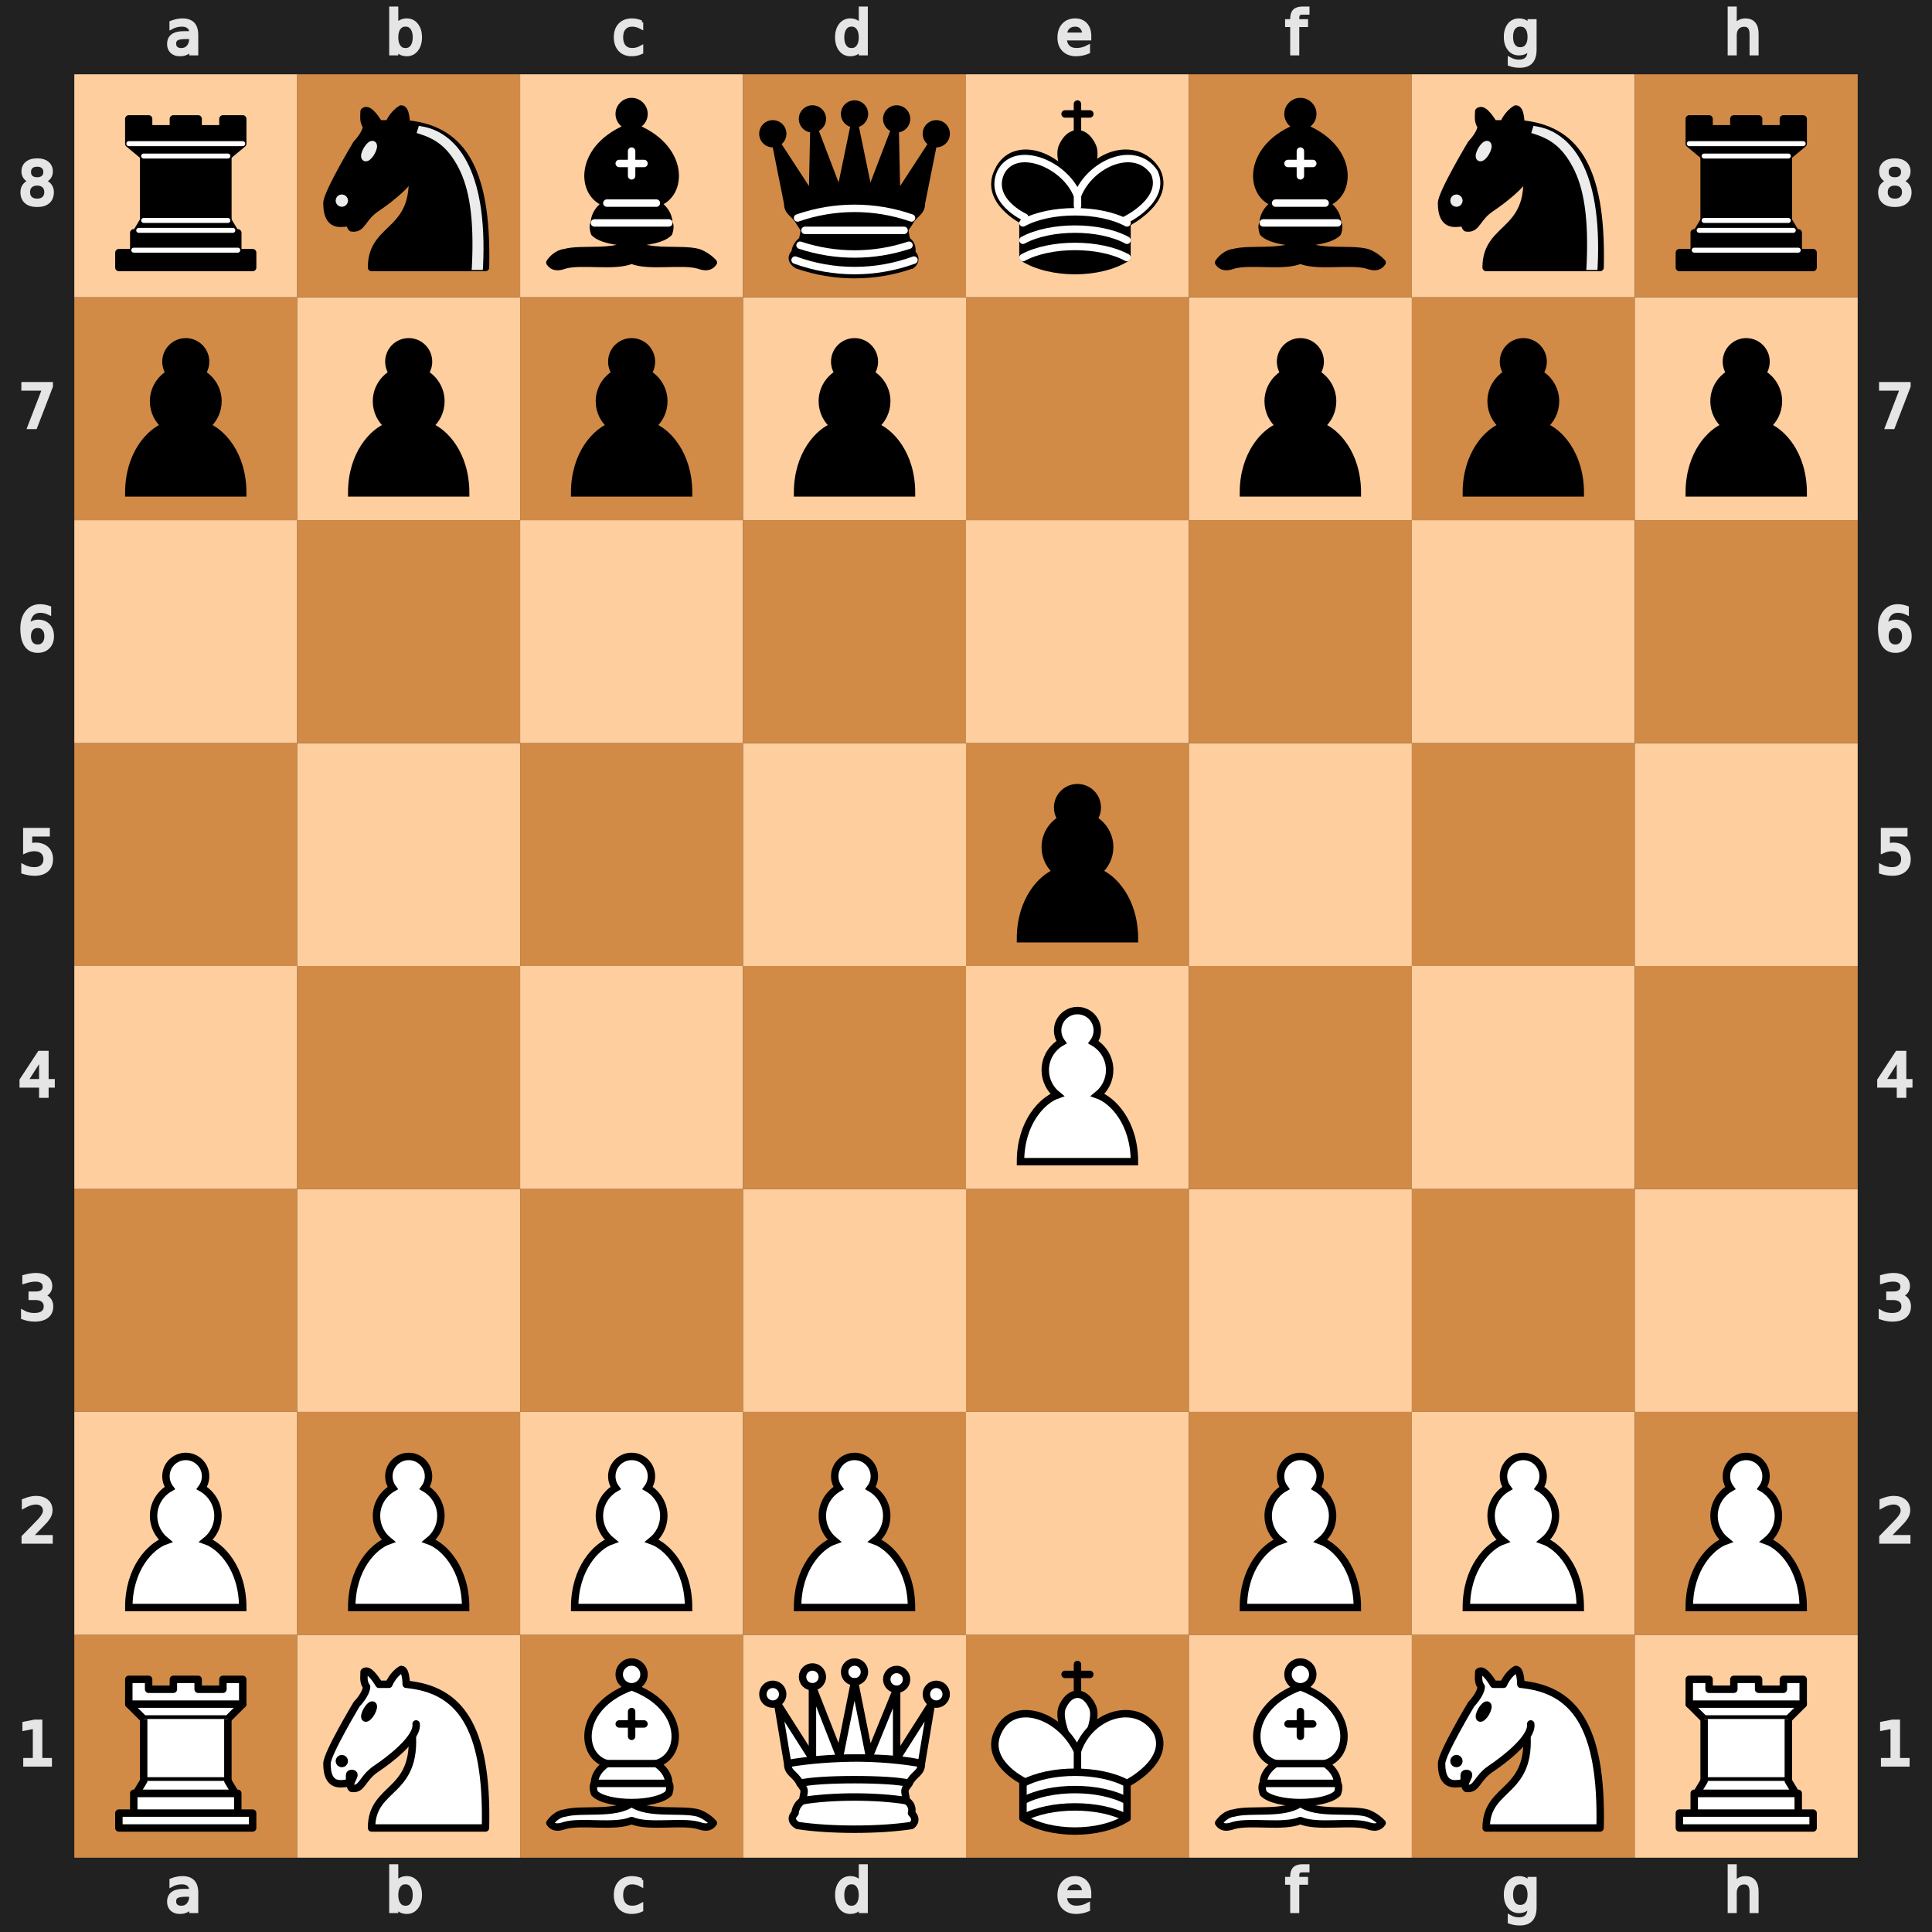
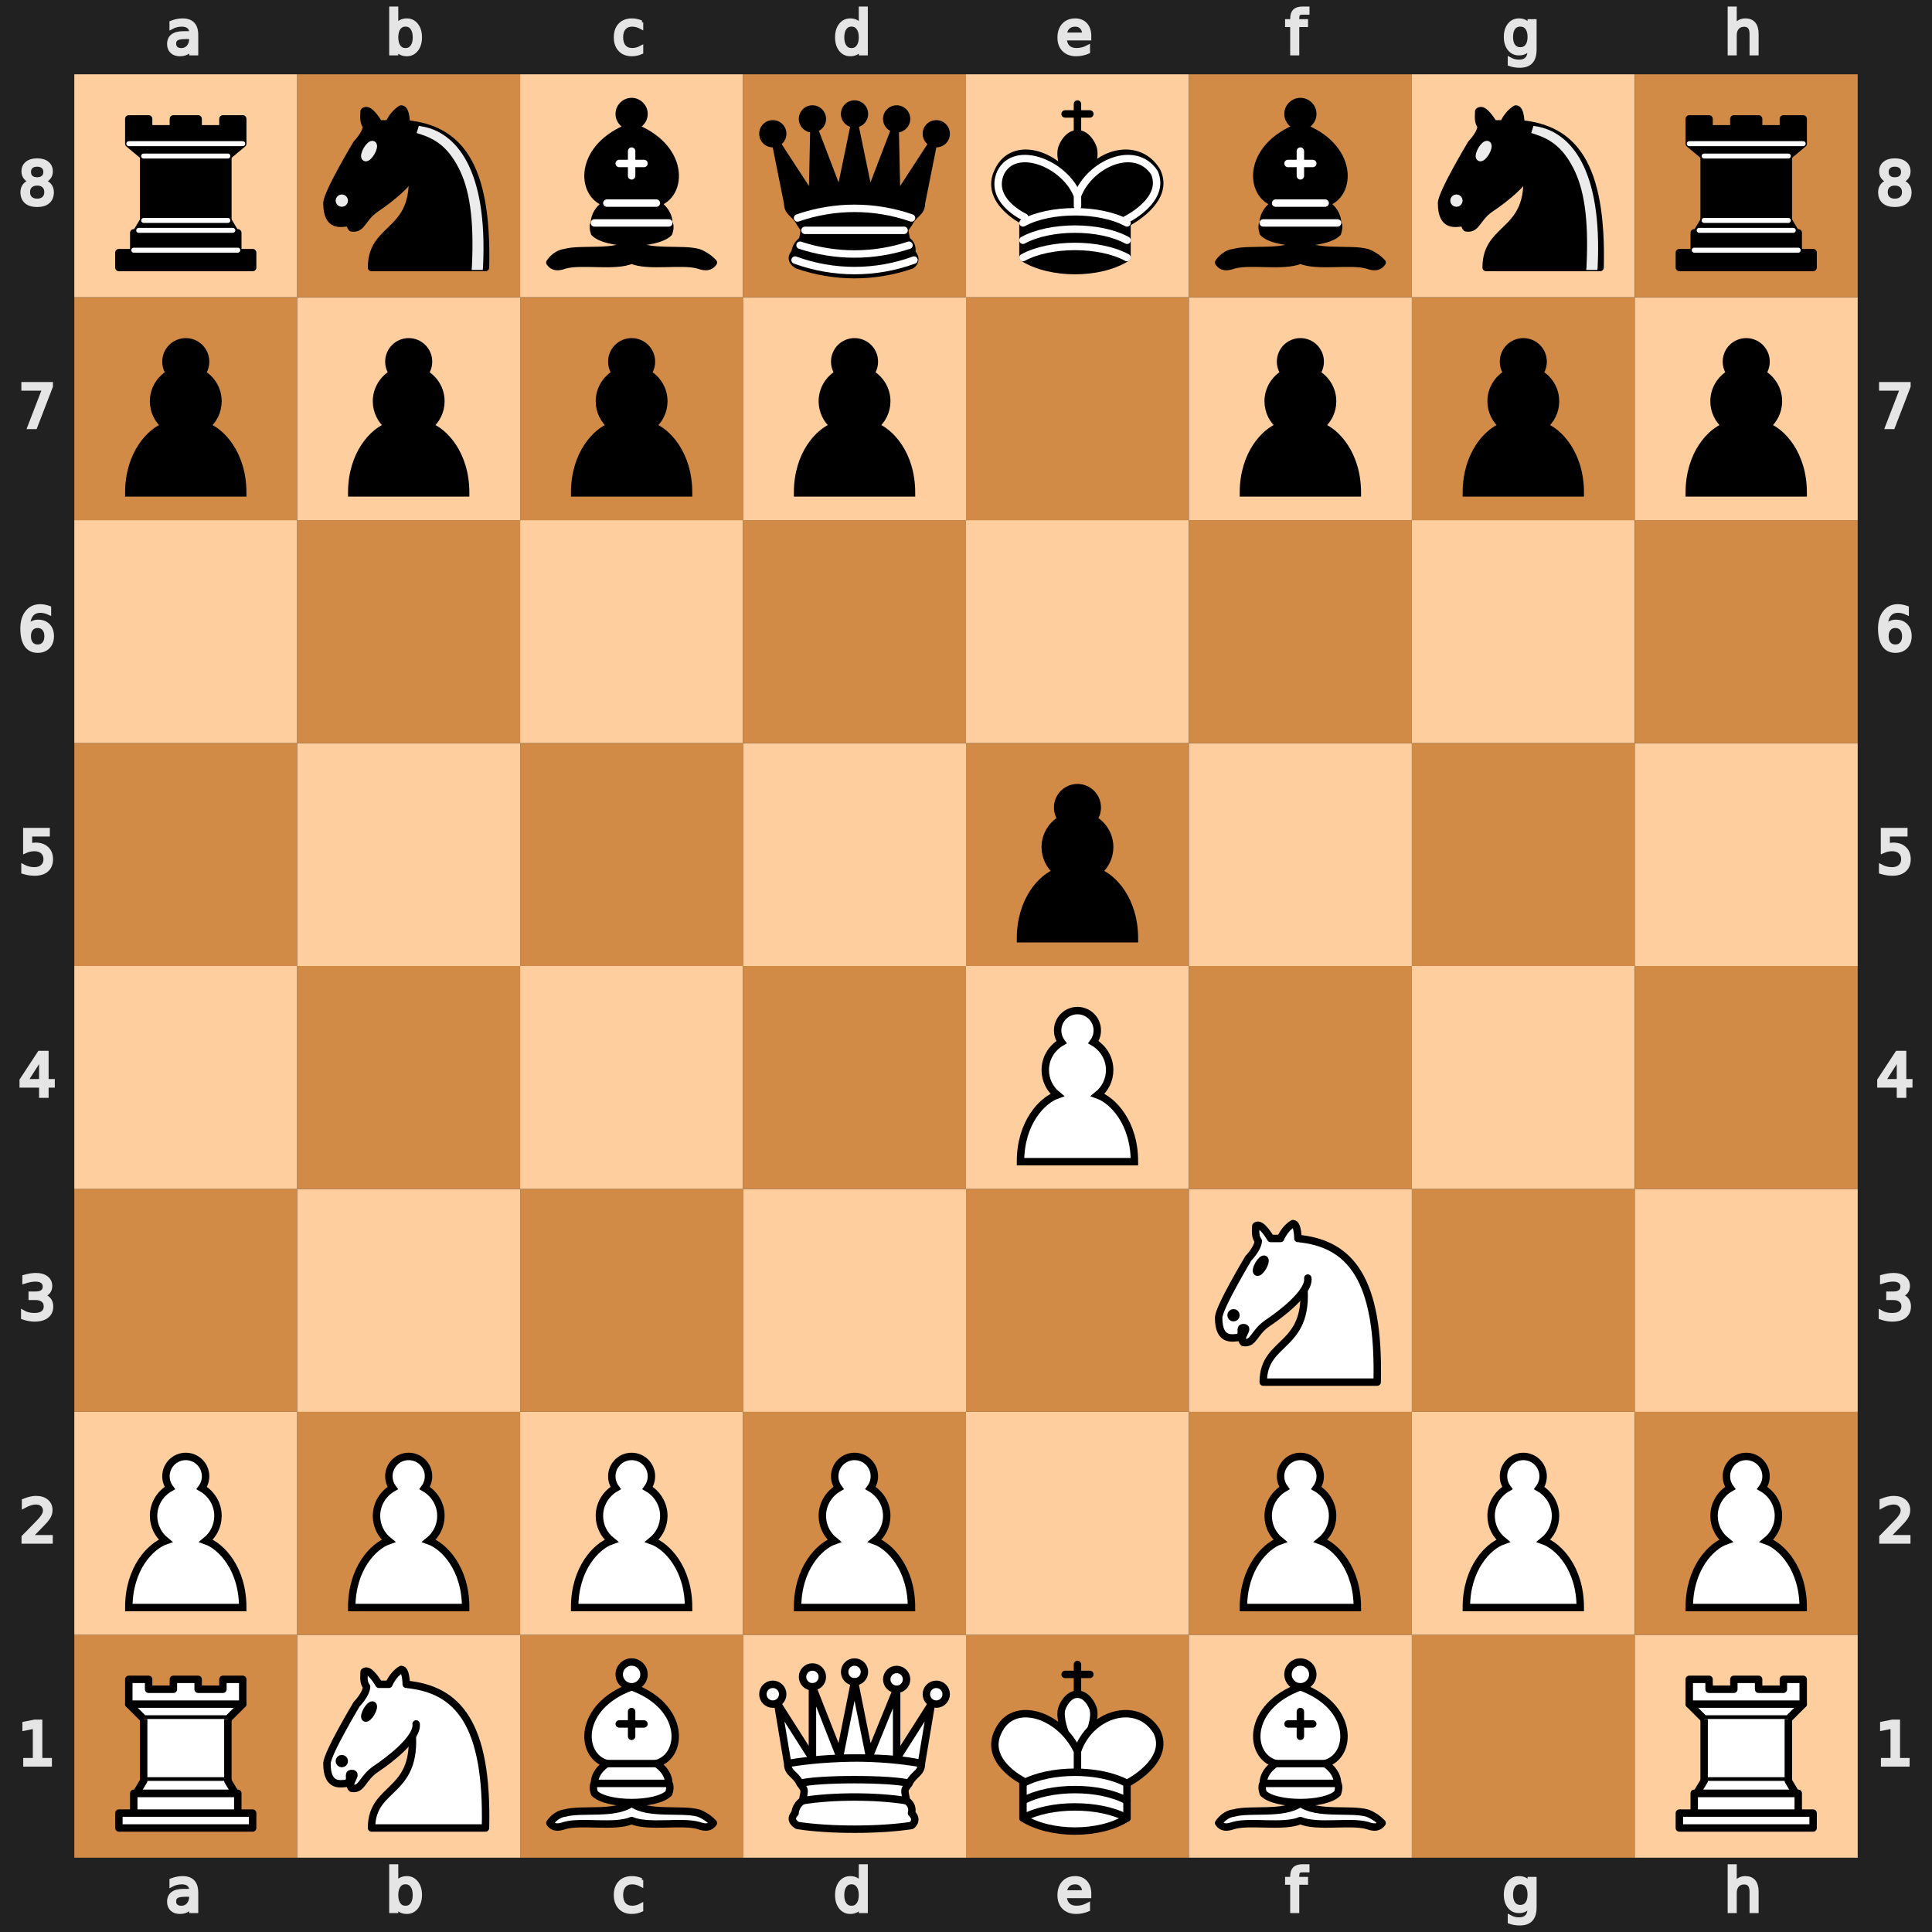
<svg xmlns="http://www.w3.org/2000/svg" xmlns:xlink="http://www.w3.org/1999/xlink" version="1.2" baseProfile="tiny" viewBox="0 0 390 390">
  <defs>
    <g id="white-pawn" class="white pawn">
      <path d="M22.5 9c-2.21 0-4 1.79-4 4 0 .89.29 1.71.78 2.38C17.33 16.5 16 18.59 16 21c0 2.03.94 3.84 2.41 5.03-3 1.06-7.41 5.55-7.41 13.47h23c0-7.92-4.41-12.41-7.41-13.47 1.47-1.19 2.41-3 2.41-5.03 0-2.41-1.33-4.5-3.28-5.62.49-.67.78-1.49.78-2.38 0-2.21-1.79-4-4-4z" fill="#fff" stroke="#000" stroke-width="1.5" stroke-linecap="round" />
    </g>
    <g id="white-knight" class="white knight" fill="none" fill-rule="evenodd" stroke="#000" stroke-width="1.5" stroke-linecap="round" stroke-linejoin="round">
      <path d="M 22,10 C 32.5,11 38.5,18 38,39 L 15,39 C 15,30 25,32.5 23,18" style="fill:#ffffff; stroke:#000000;" />
      <path d="M 24,18 C 24.38,20.91 18.45,25.37 16,27 C 13,29 13.18,31.34 11,31 C 9.958,30.06 12.41,27.96 11,28 C 10,28 11.19,29.23 10,30 C 9,30 5.997,31 6,26 C 6,24 12,14 12,14 C 12,14 13.89,12.1 14,10.5 C 13.27,9.506 13.5,8.5 13.5,7.5 C 14.5,6.5 16.5,10 16.5,10 L 18.5,10 C 18.5,10 19.28,8.008 21,7 C 22,7 22,10 22,10" style="fill:#ffffff; stroke:#000000;" />
      <path d="M 9.5 25.5 A 0.5 0.5 0 1 1 8.5,25.5 A 0.5 0.5 0 1 1 9.5 25.5 z" style="fill:#000000; stroke:#000000;" />
      <path d="M 15 15.5 A 0.5 1.5 0 1 1 14,15.5 A 0.5 1.5 0 1 1 15 15.5 z" transform="matrix(0.866,0.5,-0.5,0.866,9.693,-5.173)" style="fill:#000000; stroke:#000000;" />
    </g>
    <g id="white-bishop" class="white bishop" fill="none" fill-rule="evenodd" stroke="#000" stroke-width="1.5" stroke-linecap="round" stroke-linejoin="round">
      <g fill="#fff" stroke-linecap="butt">
        <path d="M9 36c3.39-.97 10.11.43 13.5-2 3.39 2.43 10.11 1.03 13.5 2 0 0 1.65.54 3 2-.68.97-1.65.99-3 .5-3.39-.97-10.11.46-13.5-1-3.39 1.46-10.11.03-13.5 1-1.354.49-2.323.47-3-.5 1.354-1.94 3-2 3-2zM15 32c2.5 2.5 12.5 2.5 15 0 .5-1.5 0-2 0-2 0-2.5-2.5-4-2.5-4 5.5-1.5 6-11.5-5-15.5-11 4-10.5 14-5 15.5 0 0-2.5 1.5-2.5 4 0 0-.5.5 0 2zM25 8a2.5 2.5 0 1 1-5 0 2.5 2.5 0 1 1 5 0z" />
      </g>
      <path d="M17.5 26h10M15 30h15m-7.5-14.5v5M20 18h5" stroke-linejoin="miter" />
    </g>
    <g id="white-rook" class="white rook" fill="#fff" fill-rule="evenodd" stroke="#000" stroke-width="1.5" stroke-linecap="round" stroke-linejoin="round">
      <path d="M9 39h27v-3H9v3zM12 36v-4h21v4H12zM11 14V9h4v2h5V9h5v2h5V9h4v5" stroke-linecap="butt" />
      <path d="M34 14l-3 3H14l-3-3" />
      <path d="M31 17v12.5H14V17" stroke-linecap="butt" stroke-linejoin="miter" />
      <path d="M31 29.5l1.5 2.5h-20l1.5-2.5" />
      <path d="M11 14h23" fill="none" stroke-linejoin="miter" />
    </g>
    <g id="white-queen" class="white queen" fill="#fff" fill-rule="evenodd" stroke="#000" stroke-width="1.5" stroke-linecap="round" stroke-linejoin="round">
      <path d="M8 12a2 2 0 1 1-4 0 2 2 0 1 1 4 0zM24.5 7.5a2 2 0 1 1-4 0 2 2 0 1 1 4 0zM41 12a2 2 0 1 1-4 0 2 2 0 1 1 4 0zM16 8.5a2 2 0 1 1-4 0 2 2 0 1 1 4 0zM33 9a2 2 0 1 1-4 0 2 2 0 1 1 4 0z" />
      <path d="M9 26c8.5-1.5 21-1.5 27 0l2-12-7 11V11l-5.5 13.5-3-15-3 15-5.5-14V25L7 14l2 12zM9 26c0 2 1.5 2 2.5 4 1 1.5 1 1 .5 3.5-1.5 1-1.5 2.5-1.5 2.5-1.5 1.5.5 2.5.5 2.5 6.5 1 16.5 1 23 0 0 0 1.5-1 0-2.5 0 0 .5-1.5-1-2.5-.5-2.5-.5-2 .5-3.5 1-2 2.5-2 2.5-4-8.5-1.5-18.5-1.5-27 0z" stroke-linecap="butt" />
      <path d="M11.5 30c3.5-1 18.5-1 22 0M12 33.5c6-1 15-1 21 0" fill="none" />
    </g>
    <g id="white-king" class="white king" fill="none" fill-rule="evenodd" stroke="#000" stroke-width="1.5" stroke-linecap="round" stroke-linejoin="round">
      <path d="M22.5 11.63V6M20 8h5" stroke-linejoin="miter" />
      <path d="M22.5 25s4.5-7.5 3-10.5c0 0-1-2.5-3-2.5s-3 2.5-3 2.5c-1.5 3 3 10.5 3 10.5" fill="#fff" stroke-linecap="butt" stroke-linejoin="miter" />
      <path d="M11.5 37c5.5 3.5 15.5 3.5 21 0v-7s9-4.5 6-10.5c-4-6.5-13.5-3.5-16 4V27v-3.5c-3.5-7.5-13-10.5-16-4-3 6 5 10 5 10V37z" fill="#fff" />
      <path d="M11.5 30c5.5-3 15.5-3 21 0m-21 3.5c5.5-3 15.5-3 21 0m-21 3.5c5.5-3 15.5-3 21 0" />
    </g>
    <g id="black-pawn" class="black pawn">
      <path d="M22.5 9c-2.21 0-4 1.79-4 4 0 .89.29 1.71.78 2.38C17.33 16.5 16 18.59 16 21c0 2.03.94 3.84 2.41 5.03-3 1.06-7.41 5.55-7.41 13.47h23c0-7.92-4.41-12.41-7.41-13.47 1.47-1.19 2.41-3 2.41-5.03 0-2.41-1.33-4.5-3.28-5.62.49-.67.78-1.49.78-2.38 0-2.21-1.79-4-4-4z" fill="#000" stroke="#000" stroke-width="1.5" stroke-linecap="round" />
    </g>
    <g id="black-knight" class="black knight" fill="none" fill-rule="evenodd" stroke="#000" stroke-width="1.5" stroke-linecap="round" stroke-linejoin="round">
      <path d="M 22,10 C 32.5,11 38.5,18 38,39 L 15,39 C 15,30 25,32.5 23,18" style="fill:#000000; stroke:#000000;" />
      <path d="M 24,18 C 24.38,20.91 18.45,25.37 16,27 C 13,29 13.18,31.34 11,31 C 9.958,30.06 12.41,27.96 11,28 C 10,28 11.19,29.23 10,30 C 9,30 5.997,31 6,26 C 6,24 12,14 12,14 C 12,14 13.89,12.1 14,10.5 C 13.27,9.506 13.5,8.5 13.5,7.5 C 14.5,6.5 16.5,10 16.5,10 L 18.5,10 C 18.5,10 19.28,8.008 21,7 C 22,7 22,10 22,10" style="fill:#000000; stroke:#000000;" />
      <path d="M 9.5 25.5 A 0.5 0.5 0 1 1 8.5,25.5 A 0.5 0.5 0 1 1 9.5 25.5 z" style="fill:#ececec; stroke:#ececec;" />
      <path d="M 15 15.5 A 0.5 1.5 0 1 1 14,15.5 A 0.5 1.5 0 1 1 15 15.5 z" transform="matrix(0.866,0.5,-0.5,0.866,9.693,-5.173)" style="fill:#ececec; stroke:#ececec;" />
      <path d="M 24.55,10.4 L 24.1,11.85 L 24.6,12 C 27.75,13 30.25,14.49 32.5,18.75 C 34.75,23.01 35.75,29.06 35.25,39 L 35.2,39.5 L 37.45,39.5 L 37.5,39 C 38,28.94 36.62,22.15 34.25,17.66 C 31.88,13.17 28.46,11.02 25.06,10.5 L 24.55,10.4 z " style="fill:#ececec; stroke:none;" />
    </g>
    <g id="black-bishop" class="black bishop" fill="none" fill-rule="evenodd" stroke="#000" stroke-width="1.5" stroke-linecap="round" stroke-linejoin="round">
      <path d="M9 36c3.39-.97 10.11.43 13.5-2 3.39 2.43 10.11 1.03 13.5 2 0 0 1.65.54 3 2-.68.97-1.65.99-3 .5-3.39-.97-10.11.46-13.5-1-3.39 1.46-10.11.03-13.5 1-1.354.49-2.323.47-3-.5 1.354-1.94 3-2 3-2zm6-4c2.5 2.5 12.5 2.5 15 0 .5-1.5 0-2 0-2 0-2.5-2.5-4-2.5-4 5.5-1.5 6-11.5-5-15.5-11 4-10.5 14-5 15.5 0 0-2.5 1.5-2.5 4 0 0-.5.5 0 2zM25 8a2.5 2.5 0 1 1-5 0 2.5 2.5 0 1 1 5 0z" fill="#000" stroke-linecap="butt" />
      <path d="M17.5 26h10M15 30h15m-7.5-14.5v5M20 18h5" stroke="#fff" stroke-linejoin="miter" />
    </g>
    <g id="black-rook" class="black rook" fill="#000" fill-rule="evenodd" stroke="#000" stroke-width="1.5" stroke-linecap="round" stroke-linejoin="round">
      <path d="M9 39h27v-3H9v3zM12.5 32l1.5-2.5h17l1.5 2.5h-20zM12 36v-4h21v4H12z" stroke-linecap="butt" />
      <path d="M14 29.5v-13h17v13H14z" stroke-linecap="butt" stroke-linejoin="miter" />
      <path d="M14 16.5L11 14h23l-3 2.5H14zM11 14V9h4v2h5V9h5v2h5V9h4v5H11z" stroke-linecap="butt" />
      <path d="M12 35.5h21M13 31.5h19M14 29.5h17M14 16.5h17M11 14h23" fill="none" stroke="#fff" stroke-width="1" stroke-linejoin="miter" />
    </g>
    <g id="black-queen" class="black queen" fill="#000" fill-rule="evenodd" stroke="#000" stroke-width="1.5" stroke-linecap="round" stroke-linejoin="round">
      <g fill="#000" stroke="none">
        <circle cx="6" cy="12" r="2.75" />
        <circle cx="14" cy="9" r="2.75" />
        <circle cx="22.5" cy="8" r="2.75" />
        <circle cx="31" cy="9" r="2.75" />
        <circle cx="39" cy="12" r="2.75" />
      </g>
      <path d="M9 26c8.5-1.5 21-1.5 27 0l2.5-12.5L31 25l-.3-14.1-5.2 13.6-3-14.5-3 14.5-5.2-13.6L14 25 6.5 13.5 9 26zM9 26c0 2 1.5 2 2.5 4 1 1.5 1 1 .5 3.5-1.5 1-1.5 2.5-1.5 2.5-1.5 1.5.5 2.5.5 2.5 6.5 1 16.5 1 23 0 0 0 1.5-1 0-2.5 0 0 .5-1.5-1-2.5-.5-2.5-.5-2 .5-3.5 1-2 2.5-2 2.5-4-8.5-1.5-18.5-1.5-27 0z" stroke-linecap="butt" />
      <path d="M11 38.5a35 35 1 0 0 23 0" fill="none" stroke-linecap="butt" />
      <path d="M11 29a35 35 1 0 1 23 0M12.5 31.5h20M11.5 34.5a35 35 1 0 0 22 0M10.5 37.5a35 35 1 0 0 24 0" fill="none" stroke="#fff" />
    </g>
    <g id="black-king" class="black king" fill="none" fill-rule="evenodd" stroke="#000" stroke-width="1.5" stroke-linecap="round" stroke-linejoin="round">
      <path d="M22.5 11.63V6" stroke-linejoin="miter" />
      <path d="M22.5 25s4.5-7.5 3-10.5c0 0-1-2.5-3-2.5s-3 2.5-3 2.5c-1.5 3 3 10.5 3 10.5" fill="#000" stroke-linecap="butt" stroke-linejoin="miter" />
      <path d="M11.5 37c5.5 3.5 15.5 3.5 21 0v-7s9-4.5 6-10.5c-4-6.5-13.5-3.5-16 4V27v-3.5c-3.5-7.5-13-10.5-16-4-3 6 5 10 5 10V37z" fill="#000" />
      <path d="M20 8h5" stroke-linejoin="miter" />
      <path d="M32 29.5s8.5-4 6.03-9.65C34.15 14 25 18 22.5 24.5l.01 2.1-.01-2.1C20 18 9.906 14 6.997 19.85c-2.497 5.65 4.853 9 4.853 9M11.5 30c5.5-3 15.5-3 21 0m-21 3.5c5.5-3 15.5-3 21 0m-21 3.5c5.5-3 15.5-3 21 0" stroke="#fff" />
    </g>
  </defs>
  <rect x="0" y="0" width="390" height="390" fill="#212121" />
  <g transform="translate(20, 0) scale(0.75, 0.75)" fill="#e5e5e5" stroke="#e5e5e5">
    <path d="M23.328 10.016q-1.742 0-2.414.398-.672.398-.672 1.36 0 .765.5 1.218.508.445 1.375.445 1.196 0 1.914-.843.727-.852.727-2.258v-.32zm2.867-.594v4.992h-1.437v-1.328q-.492.797-1.227 1.18-.734.375-1.797.375-1.343 0-2.14-.75-.79-.758-.79-2.024 0-1.476.985-2.226.992-.75 2.953-.75h2.016V8.75q0-.992-.656-1.531-.649-.547-1.829-.547-.75 0-1.46.18-.711.18-1.368.539V6.062q.79-.304 1.532-.453.742-.156 1.445-.156 1.898 0 2.836.984.937.985.937 2.985z" />
  </g>
  <g transform="translate(20, 375) scale(0.75, 0.75)" fill="#e5e5e5" stroke="#e5e5e5">
    <path d="M23.328 10.016q-1.742 0-2.414.398-.672.398-.672 1.36 0 .765.5 1.218.508.445 1.375.445 1.196 0 1.914-.843.727-.852.727-2.258v-.32zm2.867-.594v4.992h-1.437v-1.328q-.492.797-1.227 1.18-.734.375-1.797.375-1.343 0-2.14-.75-.79-.758-.79-2.024 0-1.476.985-2.226.992-.75 2.953-.75h2.016V8.75q0-.992-.656-1.531-.649-.547-1.829-.547-.75 0-1.46.18-.711.18-1.368.539V6.062q.79-.304 1.532-.453.742-.156 1.445-.156 1.898 0 2.836.984.937.985.937 2.985z" />
  </g>
  <g transform="translate(65, 0) scale(0.75, 0.75)" fill="#e5e5e5" stroke="#e5e5e5">
    <path d="M24.922 10.047q0-1.586-.656-2.485-.649-.906-1.79-.906-1.14 0-1.796.906-.649.899-.649 2.485 0 1.586.649 2.492.656.898 1.797.898 1.14 0 1.789-.898.656-.906.656-2.492zm-4.89-3.055q.452-.781 1.14-1.156.695-.383 1.656-.383 1.594 0 2.586 1.266 1 1.265 1 3.328 0 2.062-1 3.328-.992 1.266-2.586 1.266-.96 0-1.656-.375-.688-.383-1.14-1.164v1.312h-1.446V2.258h1.445z" />
  </g>
  <g transform="translate(65, 375) scale(0.75, 0.75)" fill="#e5e5e5" stroke="#e5e5e5">
    <path d="M24.922 10.047q0-1.586-.656-2.485-.649-.906-1.79-.906-1.14 0-1.796.906-.649.899-.649 2.485 0 1.586.649 2.492.656.898 1.797.898 1.14 0 1.789-.898.656-.906.656-2.492zm-4.89-3.055q.452-.781 1.14-1.156.695-.383 1.656-.383 1.594 0 2.586 1.266 1 1.265 1 3.328 0 2.062-1 3.328-.992 1.266-2.586 1.266-.96 0-1.656-.375-.688-.383-1.14-1.164v1.312h-1.446V2.258h1.445z" />
  </g>
  <g transform="translate(110, 0) scale(0.75, 0.75)" fill="#e5e5e5" stroke="#e5e5e5">
    <path d="M25.96 6v1.344q-.608-.336-1.226-.5-.609-.172-1.234-.172-1.398 0-2.172.89-.773.883-.773 2.485 0 1.601.773 2.492.774.883 2.172.883.625 0 1.234-.164.618-.172 1.227-.508v1.328q-.602.281-1.25.422-.64.14-1.367.14-1.977 0-3.14-1.242-1.165-1.242-1.165-3.351 0-2.14 1.172-3.367 1.18-1.227 3.227-1.227.664 0 1.296.14.633.134 1.227.407z" />
  </g>
  <g transform="translate(110, 375) scale(0.75, 0.75)" fill="#e5e5e5" stroke="#e5e5e5">
    <path d="M25.96 6v1.344q-.608-.336-1.226-.5-.609-.172-1.234-.172-1.398 0-2.172.89-.773.883-.773 2.485 0 1.601.773 2.492.774.883 2.172.883.625 0 1.234-.164.618-.172 1.227-.508v1.328q-.602.281-1.25.422-.64.14-1.367.14-1.977 0-3.14-1.242-1.165-1.242-1.165-3.351 0-2.14 1.172-3.367 1.18-1.227 3.227-1.227.664 0 1.296.14.633.134 1.227.407z" />
  </g>
  <g transform="translate(155, 0) scale(0.75, 0.75)" fill="#e5e5e5" stroke="#e5e5e5">
    <path d="M24.973 6.992V2.258h1.437v12.156h-1.437v-1.312q-.453.78-1.149 1.164-.687.375-1.656.375-1.586 0-2.586-1.266-.992-1.266-.992-3.328 0-2.063.992-3.328 1-1.266 2.586-1.266.969 0 1.656.383.696.375 1.149 1.156zm-4.899 3.055q0 1.586.649 2.492.656.898 1.797.898 1.14 0 1.796-.898.657-.906.657-2.492 0-1.586-.657-2.485-.656-.906-1.796-.906-1.141 0-1.797.906-.649.899-.649 2.485z" />
  </g>
  <g transform="translate(155, 375) scale(0.75, 0.75)" fill="#e5e5e5" stroke="#e5e5e5">
    <path d="M24.973 6.992V2.258h1.437v12.156h-1.437v-1.312q-.453.78-1.149 1.164-.687.375-1.656.375-1.586 0-2.586-1.266-.992-1.266-.992-3.328 0-2.063.992-3.328 1-1.266 2.586-1.266.969 0 1.656.383.696.375 1.149 1.156zm-4.899 3.055q0 1.586.649 2.492.656.898 1.797.898 1.14 0 1.796-.898.657-.906.657-2.492 0-1.586-.657-2.485-.656-.906-1.796-.906-1.141 0-1.797.906-.649.899-.649 2.485z" />
  </g>
  <g transform="translate(200, 0) scale(0.75, 0.75)" fill="#e5e5e5" stroke="#e5e5e5">
    <path d="M26.555 9.68v.703h-6.61q.094 1.484.89 2.265.806.774 2.235.774.828 0 1.602-.203.781-.203 1.547-.61v1.36q-.774.328-1.586.5-.813.172-1.649.172-2.093 0-3.32-1.22-1.219-1.218-1.219-3.296 0-2.148 1.157-3.406 1.164-1.266 3.132-1.266 1.766 0 2.79 1.14 1.03 1.134 1.03 3.087zm-1.438-.422q-.015-1.18-.664-1.883-.64-.703-1.703-.703-1.203 0-1.93.68-.718.68-.828 1.914z" />
  </g>
  <g transform="translate(200, 375) scale(0.75, 0.75)" fill="#e5e5e5" stroke="#e5e5e5">
    <path d="M26.555 9.68v.703h-6.61q.094 1.484.89 2.265.806.774 2.235.774.828 0 1.602-.203.781-.203 1.547-.61v1.36q-.774.328-1.586.5-.813.172-1.649.172-2.093 0-3.32-1.22-1.219-1.218-1.219-3.296 0-2.148 1.157-3.406 1.164-1.266 3.132-1.266 1.766 0 2.79 1.14 1.03 1.134 1.03 3.087zm-1.438-.422q-.015-1.18-.664-1.883-.64-.703-1.703-.703-1.203 0-1.93.68-.718.68-.828 1.914z" />
  </g>
  <g transform="translate(245, 0) scale(0.75, 0.75)" fill="#e5e5e5" stroke="#e5e5e5">
    <path d="M25.285 2.258v1.195H23.91q-.773 0-1.078.313-.297.312-.297 1.125v.773h2.367v1.117h-2.367v7.633H21.09V6.781h-1.375V5.664h1.375v-.61q0-1.46.68-2.124.68-.672 2.156-.672z" />
  </g>
  <g transform="translate(245, 375) scale(0.75, 0.75)" fill="#e5e5e5" stroke="#e5e5e5">
    <path d="M25.285 2.258v1.195H23.91q-.773 0-1.078.313-.297.312-.297 1.125v.773h2.367v1.117h-2.367v7.633H21.09V6.781h-1.375V5.664h1.375v-.61q0-1.46.68-2.124.68-.672 2.156-.672z" />
  </g>
  <g transform="translate(290, 0) scale(0.75, 0.75)" fill="#e5e5e5" stroke="#e5e5e5">
    <path d="M24.973 9.937q0-1.562-.649-2.421-.64-.86-1.804-.86-1.157 0-1.805.86-.64.859-.64 2.421 0 1.555.64 2.415.648.859 1.805.859 1.164 0 1.804-.86.649-.859.649-2.414zm1.437 3.391q0 2.234-.992 3.32-.992 1.094-3.04 1.094-.757 0-1.429-.117-.672-.11-1.304-.344v-1.398q.632.344 1.25.508.617.164 1.257.164 1.414 0 2.118-.743.703-.734.703-2.226v-.711q-.446.773-1.141 1.156-.695.383-1.664.383-1.61 0-2.594-1.227-.984-1.226-.984-3.25 0-2.03.984-3.257.985-1.227 2.594-1.227.969 0 1.664.383t1.14 1.156V5.664h1.438z" />
  </g>
  <g transform="translate(290, 375) scale(0.75, 0.75)" fill="#e5e5e5" stroke="#e5e5e5">
    <path d="M24.973 9.937q0-1.562-.649-2.421-.64-.86-1.804-.86-1.157 0-1.805.86-.64.859-.64 2.421 0 1.555.64 2.415.648.859 1.805.859 1.164 0 1.804-.86.649-.859.649-2.414zm1.437 3.391q0 2.234-.992 3.32-.992 1.094-3.04 1.094-.757 0-1.429-.117-.672-.11-1.304-.344v-1.398q.632.344 1.25.508.617.164 1.257.164 1.414 0 2.118-.743.703-.734.703-2.226v-.711q-.446.773-1.141 1.156-.695.383-1.664.383-1.61 0-2.594-1.227-.984-1.226-.984-3.25 0-2.03.984-3.257.985-1.227 2.594-1.227.969 0 1.664.383t1.14 1.156V5.664h1.438z" />
  </g>
  <g transform="translate(335, 0) scale(0.75, 0.75)" fill="#e5e5e5" stroke="#e5e5e5">
    <path d="M26.164 9.133v5.281h-1.437V9.18q0-1.243-.485-1.86-.484-.617-1.453-.617-1.164 0-1.836.742-.672.742-.672 2.024v4.945h-1.445V2.258h1.445v4.765q.516-.789 1.211-1.18.703-.39 1.617-.39 1.508 0 2.282.938.773.93.773 2.742z" />
  </g>
  <g transform="translate(335, 375) scale(0.75, 0.75)" fill="#e5e5e5" stroke="#e5e5e5">
    <path d="M26.164 9.133v5.281h-1.437V9.18q0-1.243-.485-1.86-.484-.617-1.453-.617-1.164 0-1.836.742-.672.742-.672 2.024v4.945h-1.445V2.258h1.445v4.765q.516-.789 1.211-1.18.703-.39 1.617-.39 1.508 0 2.282.938.773.93.773 2.742z" />
  </g>
  <g transform="translate(0, 335) scale(0.75, 0.75)" fill="#e5e5e5" stroke="#e5e5e5">
    <path d="M6.754 26.996h2.578v-8.898l-2.805.562v-1.437l2.79-.563h1.578v10.336h2.578v1.328h-6.72z" />
  </g>
  <g transform="translate(375, 335) scale(0.75, 0.75)" fill="#e5e5e5" stroke="#e5e5e5">
    <path d="M6.754 26.996h2.578v-8.898l-2.805.562v-1.437l2.79-.563h1.578v10.336h2.578v1.328h-6.72z" />
  </g>
  <g transform="translate(0, 290) scale(0.75, 0.75)" fill="#e5e5e5" stroke="#e5e5e5">
    <path d="M8.195 26.996h5.508v1.328H6.297v-1.328q.898-.93 2.445-2.492 1.555-1.57 1.953-2.024.758-.851 1.055-1.437.305-.594.305-1.164 0-.93-.657-1.516-.648-.586-1.695-.586-.742 0-1.57.258-.82.258-1.758.781v-1.593q.953-.383 1.781-.578.828-.196 1.516-.196 1.812 0 2.89.906 1.079.907 1.079 2.422 0 .72-.274 1.368-.265.64-.976 1.515-.196.227-1.243 1.313-1.046 1.078-2.953 3.023z" />
  </g>
  <g transform="translate(375, 290) scale(0.75, 0.75)" fill="#e5e5e5" stroke="#e5e5e5">
    <path d="M8.195 26.996h5.508v1.328H6.297v-1.328q.898-.93 2.445-2.492 1.555-1.57 1.953-2.024.758-.851 1.055-1.437.305-.594.305-1.164 0-.93-.657-1.516-.648-.586-1.695-.586-.742 0-1.57.258-.82.258-1.758.781v-1.593q.953-.383 1.781-.578.828-.196 1.516-.196 1.812 0 2.89.906 1.079.907 1.079 2.422 0 .72-.274 1.368-.265.64-.976 1.515-.196.227-1.243 1.313-1.046 1.078-2.953 3.023z" />
  </g>
  <g transform="translate(0, 245) scale(0.75, 0.75)" fill="#e5e5e5" stroke="#e5e5e5">
    <path d="M11.434 22.035q1.132.242 1.765 1.008.64.766.64 1.89 0 1.727-1.187 2.672-1.187.946-3.375.946-.734 0-1.515-.149-.774-.14-1.602-.43V26.45q.656.383 1.438.578.78.196 1.632.196 1.485 0 2.258-.586.782-.586.782-1.703 0-1.032-.727-1.61-.719-.586-2.008-.586h-1.36v-1.297h1.423q1.164 0 1.78-.46.618-.47.618-1.344 0-.899-.64-1.375-.633-.485-1.82-.485-.65 0-1.391.141-.743.14-1.633.437V16.95q.898-.25 1.68-.375.788-.125 1.484-.125 1.797 0 2.844.82 1.046.813 1.046 2.204 0 .968-.554 1.64-.555.664-1.578.922z" />
  </g>
  <g transform="translate(375, 245) scale(0.75, 0.75)" fill="#e5e5e5" stroke="#e5e5e5">
    <path d="M11.434 22.035q1.132.242 1.765 1.008.64.766.64 1.89 0 1.727-1.187 2.672-1.187.946-3.375.946-.734 0-1.515-.149-.774-.14-1.602-.43V26.45q.656.383 1.438.578.78.196 1.632.196 1.485 0 2.258-.586.782-.586.782-1.703 0-1.032-.727-1.61-.719-.586-2.008-.586h-1.36v-1.297h1.423q1.164 0 1.78-.46.618-.47.618-1.344 0-.899-.64-1.375-.633-.485-1.82-.485-.65 0-1.391.141-.743.14-1.633.437V16.95q.898-.25 1.68-.375.788-.125 1.484-.125 1.797 0 2.844.82 1.046.813 1.046 2.204 0 .968-.554 1.64-.555.664-1.578.922z" />
  </g>
  <g transform="translate(0, 200) scale(0.75, 0.75)" fill="#e5e5e5" stroke="#e5e5e5">
    <path d="M11.016 18.035L7.03 24.262h3.985zm-.414-1.375h1.984v7.602h1.664v1.312h-1.664v2.75h-1.57v-2.75H5.75v-1.523z" />
  </g>
  <g transform="translate(375, 200) scale(0.75, 0.75)" fill="#e5e5e5" stroke="#e5e5e5">
    <path d="M11.016 18.035L7.03 24.262h3.985zm-.414-1.375h1.984v7.602h1.664v1.312h-1.664v2.75h-1.57v-2.75H5.75v-1.523z" />
  </g>
  <g transform="translate(0, 155) scale(0.75, 0.75)" fill="#e5e5e5" stroke="#e5e5e5">
    <path d="M6.719 16.66h6.195v1.328h-4.75v2.86q.344-.118.688-.172.343-.063.687-.063 1.953 0 3.094 1.07 1.14 1.07 1.14 2.899 0 1.883-1.171 2.93-1.172 1.039-3.305 1.039-.735 0-1.5-.125-.758-.125-1.57-.375v-1.586q.703.383 1.453.57.75.188 1.586.188 1.351 0 2.14-.711.79-.711.79-1.93 0-1.219-.79-1.93-.789-.71-2.14-.71-.633 0-1.266.14-.625.14-1.281.438z" />
  </g>
  <g transform="translate(375, 155) scale(0.75, 0.75)" fill="#e5e5e5" stroke="#e5e5e5">
    <path d="M6.719 16.66h6.195v1.328h-4.75v2.86q.344-.118.688-.172.343-.063.687-.063 1.953 0 3.094 1.07 1.14 1.07 1.14 2.899 0 1.883-1.171 2.93-1.172 1.039-3.305 1.039-.735 0-1.5-.125-.758-.125-1.57-.375v-1.586q.703.383 1.453.57.75.188 1.586.188 1.351 0 2.14-.711.79-.711.79-1.93 0-1.219-.79-1.93-.789-.71-2.14-.71-.633 0-1.266.14-.625.14-1.281.438z" />
  </g>
  <g transform="translate(0, 110) scale(0.75, 0.75)" fill="#e5e5e5" stroke="#e5e5e5">
    <path d="M10.137 21.863q-1.063 0-1.688.727-.617.726-.617 1.992 0 1.258.617 1.992.625.727 1.688.727 1.062 0 1.68-.727.624-.734.624-1.992 0-1.266-.625-1.992-.617-.727-1.68-.727zm3.133-4.945v1.437q-.594-.28-1.204-.43-.601-.148-1.195-.148-1.562 0-2.39 1.055-.82 1.055-.938 3.188.46-.68 1.156-1.04.696-.367 1.531-.367 1.758 0 2.774 1.07 1.023 1.063 1.023 2.899 0 1.797-1.062 2.883-1.063 1.086-2.828 1.086-2.024 0-3.094-1.547-1.07-1.555-1.07-4.5 0-2.766 1.312-4.406 1.313-1.649 3.524-1.649.593 0 1.195.117.61.118 1.266.352z" />
  </g>
  <g transform="translate(375, 110) scale(0.75, 0.75)" fill="#e5e5e5" stroke="#e5e5e5">
    <path d="M10.137 21.863q-1.063 0-1.688.727-.617.726-.617 1.992 0 1.258.617 1.992.625.727 1.688.727 1.062 0 1.68-.727.624-.734.624-1.992 0-1.266-.625-1.992-.617-.727-1.68-.727zm3.133-4.945v1.437q-.594-.28-1.204-.43-.601-.148-1.195-.148-1.562 0-2.39 1.055-.82 1.055-.938 3.188.46-.68 1.156-1.04.696-.367 1.531-.367 1.758 0 2.774 1.07 1.023 1.063 1.023 2.899 0 1.797-1.062 2.883-1.063 1.086-2.828 1.086-2.024 0-3.094-1.547-1.07-1.555-1.07-4.5 0-2.766 1.312-4.406 1.313-1.649 3.524-1.649.593 0 1.195.117.61.118 1.266.352z" />
  </g>
  <g transform="translate(0, 65) scale(0.75, 0.75)" fill="#e5e5e5" stroke="#e5e5e5">
    <path d="M6.25 16.66h7.5v.672L9.516 28.324H7.867l3.985-10.336H6.25z" />
  </g>
  <g transform="translate(375, 65) scale(0.75, 0.75)" fill="#e5e5e5" stroke="#e5e5e5">
    <path d="M6.25 16.66h7.5v.672L9.516 28.324H7.867l3.985-10.336H6.25z" />
  </g>
  <g transform="translate(0, 20) scale(0.75, 0.75)" fill="#e5e5e5" stroke="#e5e5e5">
    <path d="M10 22.785q-1.125 0-1.773.602-.641.601-.641 1.656t.64 1.656q.649.602 1.774.602t1.773-.602q.649-.61.649-1.656 0-1.055-.649-1.656-.64-.602-1.773-.602zm-1.578-.672q-1.016-.25-1.586-.945-.563-.695-.563-1.695 0-1.399.993-2.211 1-.813 2.734-.813 1.742 0 2.734.813.993.812.993 2.21 0 1-.57 1.696-.563.695-1.571.945 1.14.266 1.773 1.04.641.773.641 1.89 0 1.695-1.04 2.602-1.03.906-2.96.906t-2.969-.906Q6 26.738 6 25.043q0-1.117.64-1.89.641-.774 1.782-1.04zm-.578-2.492q0 .906.562 1.414.57.508 1.594.508 1.016 0 1.586-.508.578-.508.578-1.414 0-.906-.578-1.414-.57-.508-1.586-.508-1.023 0-1.594.508-.562.508-.562 1.414z" />
  </g>
  <g transform="translate(375, 20) scale(0.75, 0.75)" fill="#e5e5e5" stroke="#e5e5e5">
    <path d="M10 22.785q-1.125 0-1.773.602-.641.601-.641 1.656t.64 1.656q.649.602 1.774.602t1.773-.602q.649-.61.649-1.656 0-1.055-.649-1.656-.64-.602-1.773-.602zm-1.578-.672q-1.016-.25-1.586-.945-.563-.695-.563-1.695 0-1.399.993-2.211 1-.813 2.734-.813 1.742 0 2.734.813.993.812.993 2.21 0 1-.57 1.696-.563.695-1.571.945 1.14.266 1.773 1.04.641.773.641 1.89 0 1.695-1.04 2.602-1.03.906-2.96.906t-2.969-.906Q6 26.738 6 25.043q0-1.117.64-1.89.641-.774 1.782-1.04zm-.578-2.492q0 .906.562 1.414.57.508 1.594.508 1.016 0 1.586-.508.578-.508.578-1.414 0-.906-.578-1.414-.57-.508-1.586-.508-1.023 0-1.594.508-.562.508-.562 1.414z" />
  </g>
  <rect x="15" y="330" width="45" height="45" class="square dark a1" stroke="none" fill="#d18b47" />
  <rect x="60" y="330" width="45" height="45" class="square light b1" stroke="none" fill="#ffce9e" />
  <rect x="105" y="330" width="45" height="45" class="square dark c1" stroke="none" fill="#d18b47" />
  <rect x="150" y="330" width="45" height="45" class="square light d1" stroke="none" fill="#ffce9e" />
  <rect x="195" y="330" width="45" height="45" class="square dark e1" stroke="none" fill="#d18b47" />
  <rect x="240" y="330" width="45" height="45" class="square light f1" stroke="none" fill="#ffce9e" />
  <rect x="285" y="330" width="45" height="45" class="square dark g1" stroke="none" fill="#d18b47" />
  <rect x="330" y="330" width="45" height="45" class="square light h1" stroke="none" fill="#ffce9e" />
  <rect x="15" y="285" width="45" height="45" class="square light a2" stroke="none" fill="#ffce9e" />
  <rect x="60" y="285" width="45" height="45" class="square dark b2" stroke="none" fill="#d18b47" />
  <rect x="105" y="285" width="45" height="45" class="square light c2" stroke="none" fill="#ffce9e" />
  <rect x="150" y="285" width="45" height="45" class="square dark d2" stroke="none" fill="#d18b47" />
  <rect x="195" y="285" width="45" height="45" class="square light e2" stroke="none" fill="#ffce9e" />
  <rect x="240" y="285" width="45" height="45" class="square dark f2" stroke="none" fill="#d18b47" />
  <rect x="285" y="285" width="45" height="45" class="square light g2" stroke="none" fill="#ffce9e" />
  <rect x="330" y="285" width="45" height="45" class="square dark h2" stroke="none" fill="#d18b47" />
  <rect x="15" y="240" width="45" height="45" class="square dark a3" stroke="none" fill="#d18b47" />
  <rect x="60" y="240" width="45" height="45" class="square light b3" stroke="none" fill="#ffce9e" />
  <rect x="105" y="240" width="45" height="45" class="square dark c3" stroke="none" fill="#d18b47" />
  <rect x="150" y="240" width="45" height="45" class="square light d3" stroke="none" fill="#ffce9e" />
  <rect x="195" y="240" width="45" height="45" class="square dark e3" stroke="none" fill="#d18b47" />
  <rect x="240" y="240" width="45" height="45" class="square light f3" stroke="none" fill="#ffce9e" />
  <rect x="285" y="240" width="45" height="45" class="square dark g3" stroke="none" fill="#d18b47" />
  <rect x="330" y="240" width="45" height="45" class="square light h3" stroke="none" fill="#ffce9e" />
  <rect x="15" y="195" width="45" height="45" class="square light a4" stroke="none" fill="#ffce9e" />
  <rect x="60" y="195" width="45" height="45" class="square dark b4" stroke="none" fill="#d18b47" />
  <rect x="105" y="195" width="45" height="45" class="square light c4" stroke="none" fill="#ffce9e" />
  <rect x="150" y="195" width="45" height="45" class="square dark d4" stroke="none" fill="#d18b47" />
  <rect x="195" y="195" width="45" height="45" class="square light e4" stroke="none" fill="#ffce9e" />
  <rect x="240" y="195" width="45" height="45" class="square dark f4" stroke="none" fill="#d18b47" />
  <rect x="285" y="195" width="45" height="45" class="square light g4" stroke="none" fill="#ffce9e" />
  <rect x="330" y="195" width="45" height="45" class="square dark h4" stroke="none" fill="#d18b47" />
  <rect x="15" y="150" width="45" height="45" class="square dark a5" stroke="none" fill="#d18b47" />
  <rect x="60" y="150" width="45" height="45" class="square light b5" stroke="none" fill="#ffce9e" />
  <rect x="105" y="150" width="45" height="45" class="square dark c5" stroke="none" fill="#d18b47" />
  <rect x="150" y="150" width="45" height="45" class="square light d5" stroke="none" fill="#ffce9e" />
  <rect x="195" y="150" width="45" height="45" class="square dark e5" stroke="none" fill="#d18b47" />
  <rect x="240" y="150" width="45" height="45" class="square light f5" stroke="none" fill="#ffce9e" />
  <rect x="285" y="150" width="45" height="45" class="square dark g5" stroke="none" fill="#d18b47" />
  <rect x="330" y="150" width="45" height="45" class="square light h5" stroke="none" fill="#ffce9e" />
  <rect x="15" y="105" width="45" height="45" class="square light a6" stroke="none" fill="#ffce9e" />
  <rect x="60" y="105" width="45" height="45" class="square dark b6" stroke="none" fill="#d18b47" />
  <rect x="105" y="105" width="45" height="45" class="square light c6" stroke="none" fill="#ffce9e" />
  <rect x="150" y="105" width="45" height="45" class="square dark d6" stroke="none" fill="#d18b47" />
  <rect x="195" y="105" width="45" height="45" class="square light e6" stroke="none" fill="#ffce9e" />
  <rect x="240" y="105" width="45" height="45" class="square dark f6" stroke="none" fill="#d18b47" />
  <rect x="285" y="105" width="45" height="45" class="square light g6" stroke="none" fill="#ffce9e" />
  <rect x="330" y="105" width="45" height="45" class="square dark h6" stroke="none" fill="#d18b47" />
  <rect x="15" y="60" width="45" height="45" class="square dark a7" stroke="none" fill="#d18b47" />
  <rect x="60" y="60" width="45" height="45" class="square light b7" stroke="none" fill="#ffce9e" />
  <rect x="105" y="60" width="45" height="45" class="square dark c7" stroke="none" fill="#d18b47" />
  <rect x="150" y="60" width="45" height="45" class="square light d7" stroke="none" fill="#ffce9e" />
  <rect x="195" y="60" width="45" height="45" class="square dark e7" stroke="none" fill="#d18b47" />
  <rect x="240" y="60" width="45" height="45" class="square light f7" stroke="none" fill="#ffce9e" />
  <rect x="285" y="60" width="45" height="45" class="square dark g7" stroke="none" fill="#d18b47" />
  <rect x="330" y="60" width="45" height="45" class="square light h7" stroke="none" fill="#ffce9e" />
  <rect x="15" y="15" width="45" height="45" class="square light a8" stroke="none" fill="#ffce9e" />
  <rect x="60" y="15" width="45" height="45" class="square dark b8" stroke="none" fill="#d18b47" />
  <rect x="105" y="15" width="45" height="45" class="square light c8" stroke="none" fill="#ffce9e" />
  <rect x="150" y="15" width="45" height="45" class="square dark d8" stroke="none" fill="#d18b47" />
  <rect x="195" y="15" width="45" height="45" class="square light e8" stroke="none" fill="#ffce9e" />
  <rect x="240" y="15" width="45" height="45" class="square dark f8" stroke="none" fill="#d18b47" />
  <rect x="285" y="15" width="45" height="45" class="square light g8" stroke="none" fill="#ffce9e" />
  <rect x="330" y="15" width="45" height="45" class="square dark h8" stroke="none" fill="#d18b47" />
  <use href="#white-rook" xlink:href="#white-rook" transform="translate(15, 330)" />
  <use href="#white-knight" xlink:href="#white-knight" transform="translate(60, 330)" />
  <use href="#white-bishop" xlink:href="#white-bishop" transform="translate(105, 330)" />
  <use href="#white-queen" xlink:href="#white-queen" transform="translate(150, 330)" />
  <use href="#white-king" xlink:href="#white-king" transform="translate(195, 330)" />
  <use href="#white-bishop" xlink:href="#white-bishop" transform="translate(240, 330)" />
-   <use href="#white-knight" xlink:href="#white-knight" transform="translate(285, 330)" />
  <use href="#white-rook" xlink:href="#white-rook" transform="translate(330, 330)" />
  <use href="#white-pawn" xlink:href="#white-pawn" transform="translate(15, 285)" />
  <use href="#white-pawn" xlink:href="#white-pawn" transform="translate(60, 285)" />
  <use href="#white-pawn" xlink:href="#white-pawn" transform="translate(105, 285)" />
  <use href="#white-pawn" xlink:href="#white-pawn" transform="translate(150, 285)" />
  <use href="#white-pawn" xlink:href="#white-pawn" transform="translate(240, 285)" />
  <use href="#white-pawn" xlink:href="#white-pawn" transform="translate(285, 285)" />
  <use href="#white-pawn" xlink:href="#white-pawn" transform="translate(330, 285)" />
+   <use href="#white-knight" xlink:href="#white-knight" transform="translate(240, 240)" />
  <use href="#white-pawn" xlink:href="#white-pawn" transform="translate(195, 195)" />
  <use href="#black-pawn" xlink:href="#black-pawn" transform="translate(195, 150)" />
  <use href="#black-pawn" xlink:href="#black-pawn" transform="translate(15, 60)" />
  <use href="#black-pawn" xlink:href="#black-pawn" transform="translate(60, 60)" />
  <use href="#black-pawn" xlink:href="#black-pawn" transform="translate(105, 60)" />
  <use href="#black-pawn" xlink:href="#black-pawn" transform="translate(150, 60)" />
  <use href="#black-pawn" xlink:href="#black-pawn" transform="translate(240, 60)" />
  <use href="#black-pawn" xlink:href="#black-pawn" transform="translate(285, 60)" />
  <use href="#black-pawn" xlink:href="#black-pawn" transform="translate(330, 60)" />
  <use href="#black-rook" xlink:href="#black-rook" transform="translate(15, 15)" />
  <use href="#black-knight" xlink:href="#black-knight" transform="translate(60, 15)" />
  <use href="#black-bishop" xlink:href="#black-bishop" transform="translate(105, 15)" />
  <use href="#black-queen" xlink:href="#black-queen" transform="translate(150, 15)" />
  <use href="#black-king" xlink:href="#black-king" transform="translate(195, 15)" />
  <use href="#black-bishop" xlink:href="#black-bishop" transform="translate(240, 15)" />
  <use href="#black-knight" xlink:href="#black-knight" transform="translate(285, 15)" />
  <use href="#black-rook" xlink:href="#black-rook" transform="translate(330, 15)" />
</svg>
